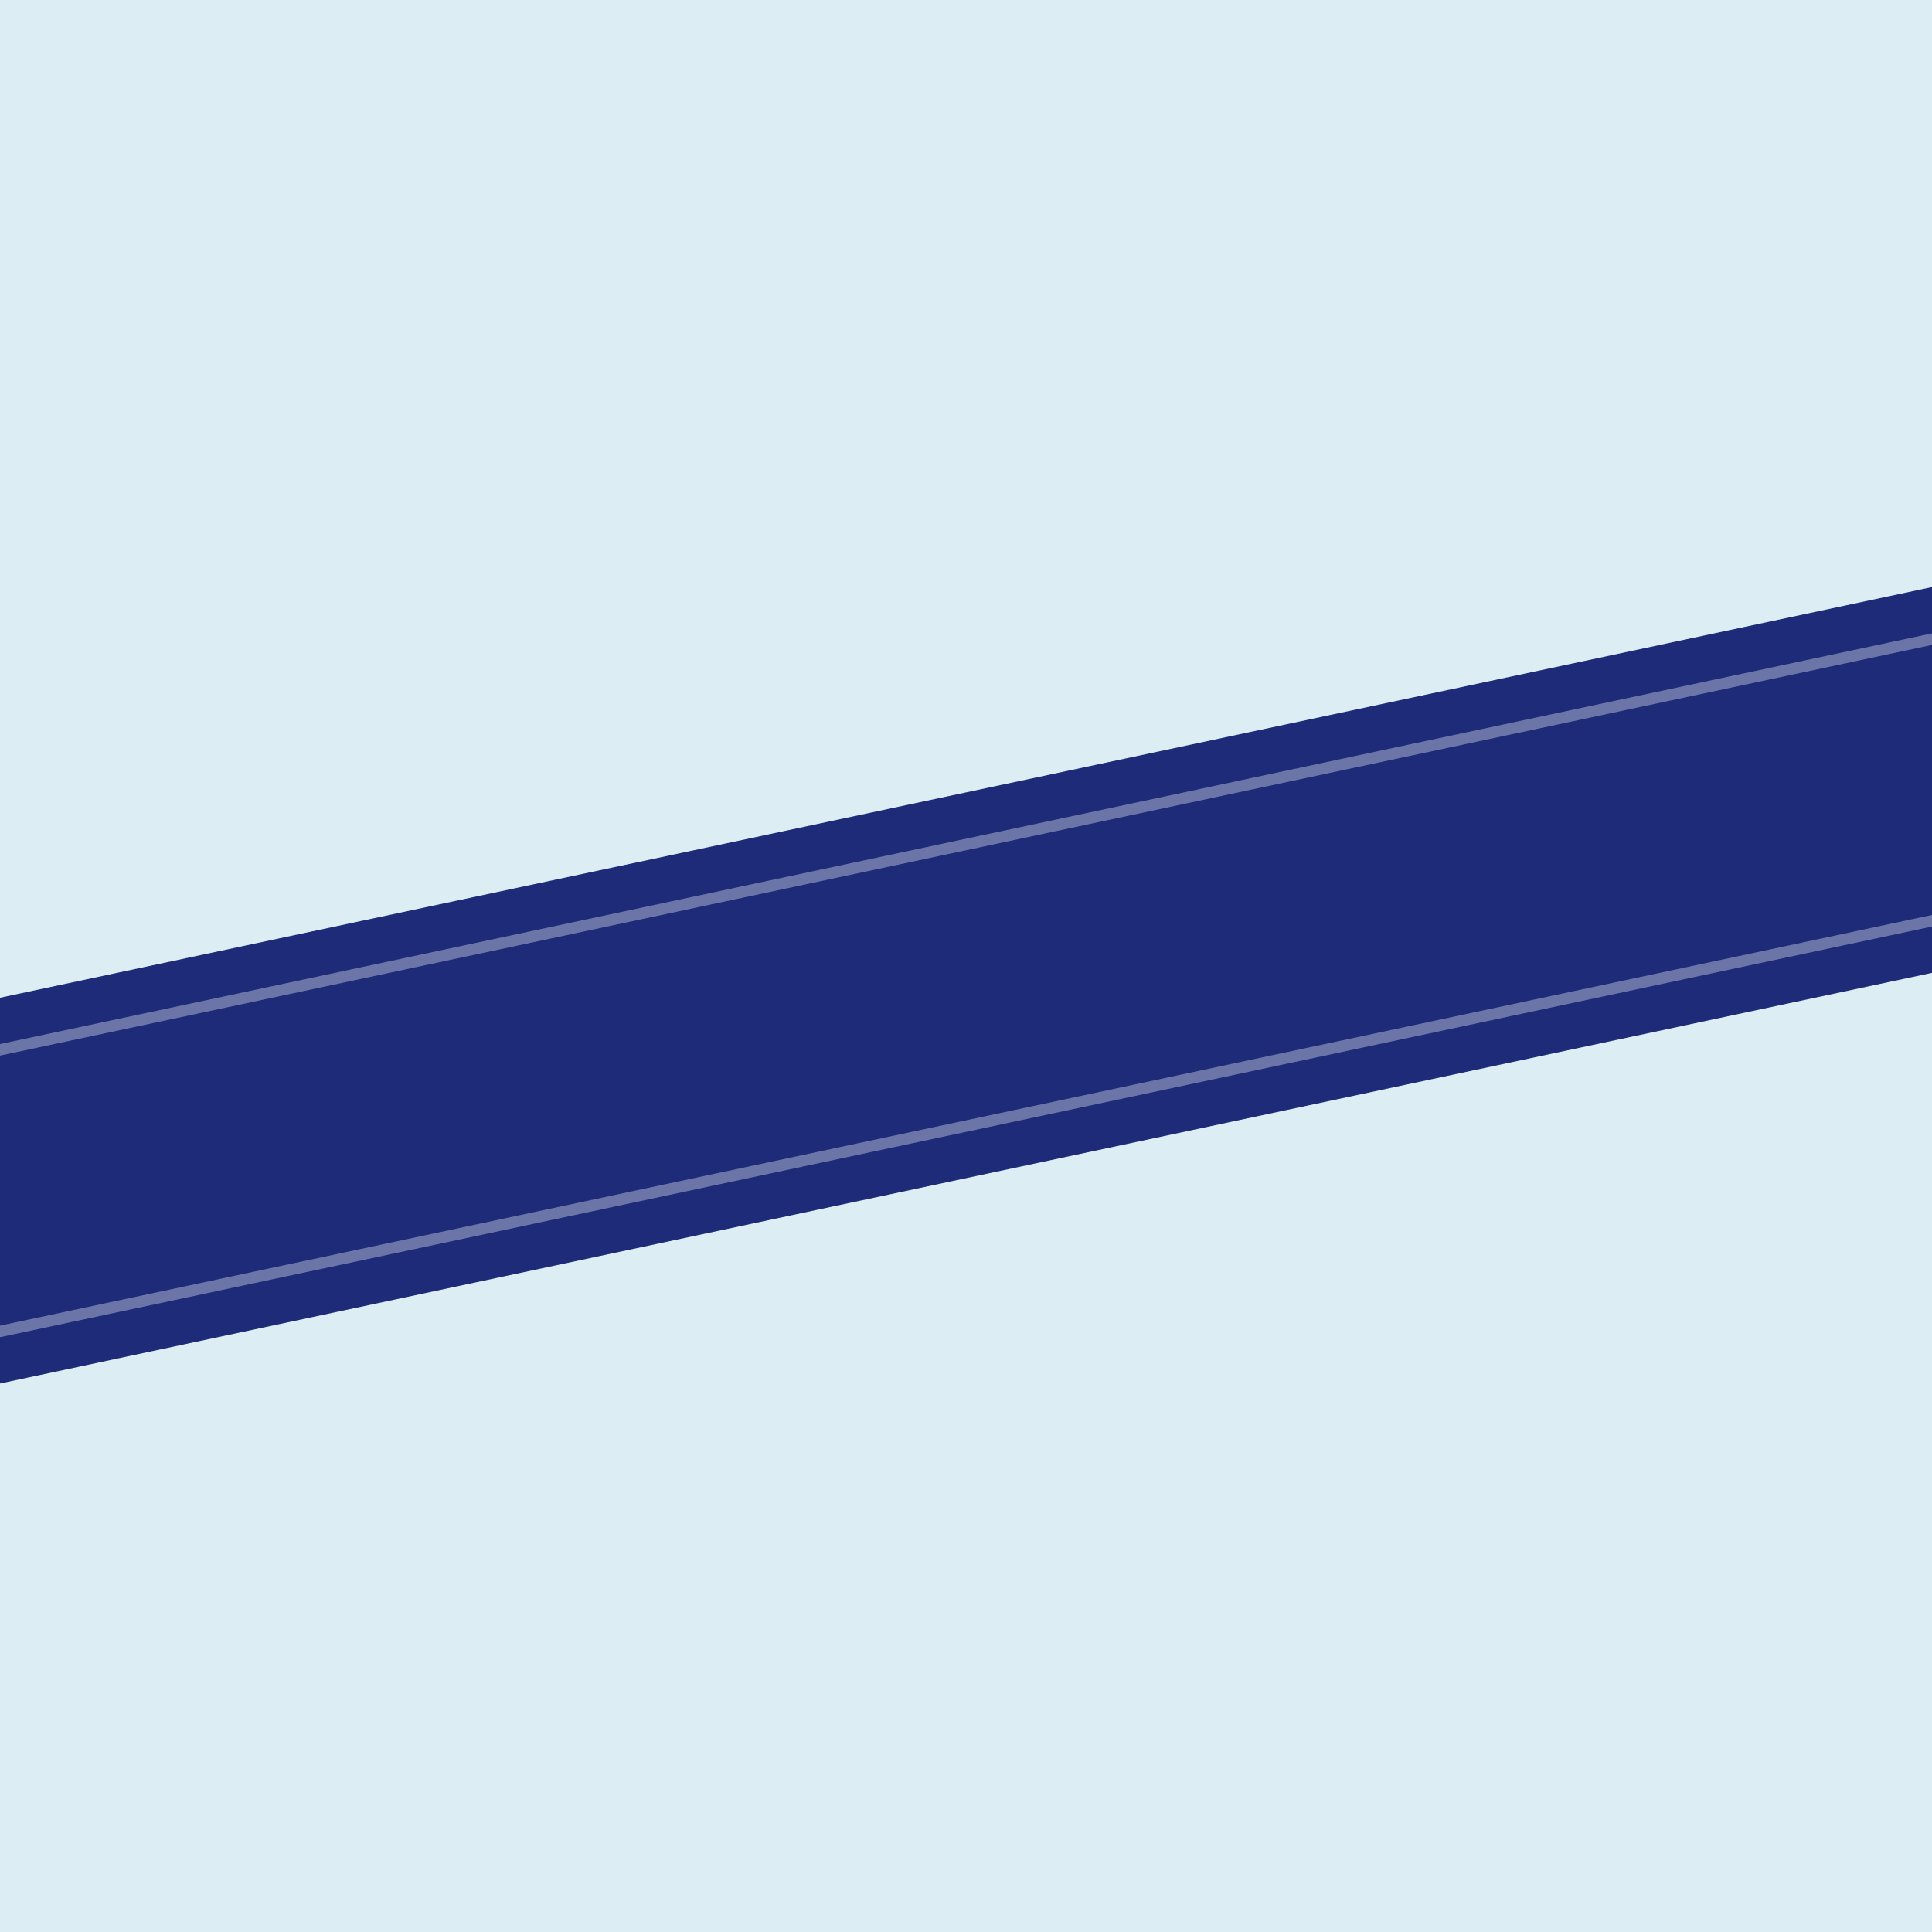
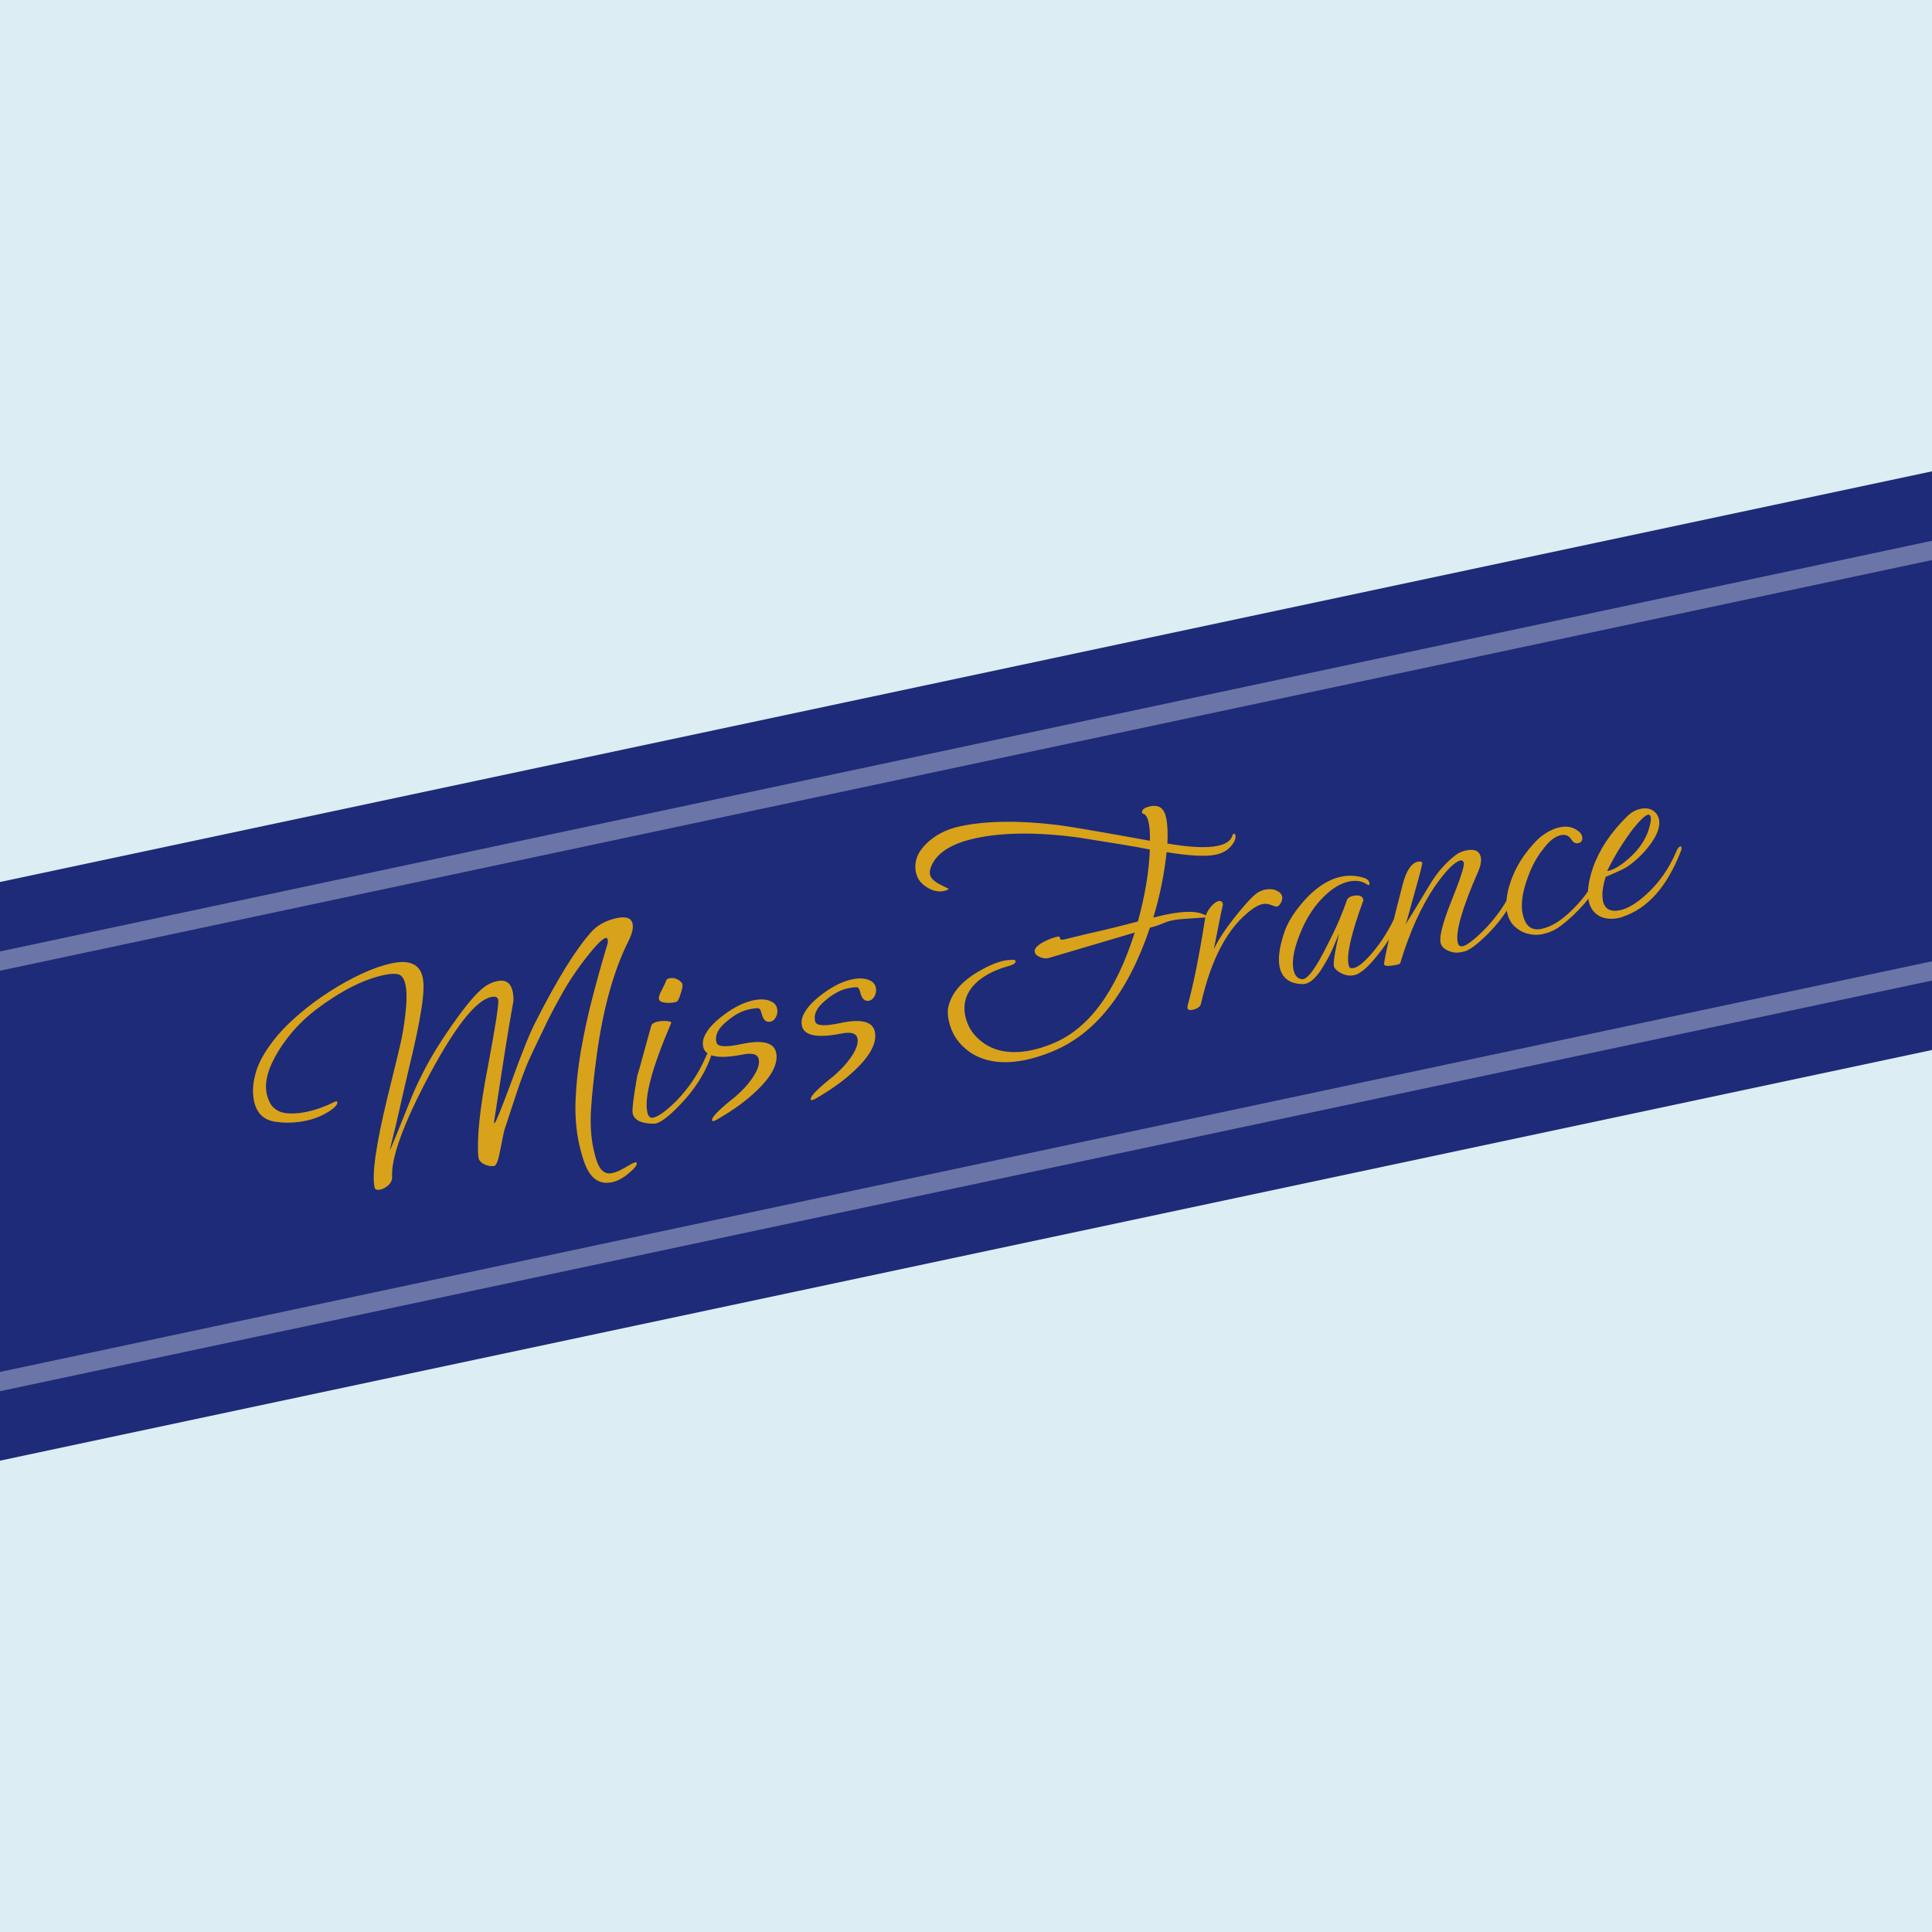
<svg xmlns="http://www.w3.org/2000/svg" viewBox="0 0 512 512">
  <rect width="512" height="512" fill="#DCEEF4" />
  <g transform="rotate(-12 256 256)">
-     <rect x="-60" y="211" width="632" height="100" fill="#1D2B78" />
-     <rect x="-60" y="223" width="632" height="3" fill="#FFFFFF" opacity="0.35" />
-     <rect x="-60" y="296" width="632" height="3" fill="#FFFFFF" opacity="0.35" />
+     <rect x="-120" y="181" width="752" height="150" fill="#1D2B78" />
+     <rect x="-120" y="199" width="752" height="5" fill="#FFFFFF" opacity="0.35" />
+     <rect x="-120" y="308" width="752" height="5" fill="#FFFFFF" opacity="0.35" />
+     <path transform="translate(256 256)" fill="#D9A21B" d="M-103.70 36.54L-103.70 36.54Q-109.08 36.54-109.83 29.31L-109.83 29.31Q-110.09 26.87-110.09 24.43L-110.09 24.43Q-110.09 19.05-108.53 12.99Q-106.98 6.94-104.41 0.55Q-101.84-5.84-98.61-12.32Q-95.37-18.80-92.01-24.94L-92.01-24.94Q-91.42-25.86-91.42-26.53L-91.42-26.53Q-91.42-27.12-91.84-27.12L-91.84-27.12Q-93.43-27.12-99.66-21.66L-99.66-21.66Q-103.02-18.71-105.97-15.39Q-108.91-12.07-111.26-9.12L-111.26-9.12Q-114.46-5.00-116.69-2.10Q-118.92 0.80-120.09 2.65L-120.09 2.65Q-121.61 4.92-123.75 8.58Q-125.90 12.24-128.76 17.20L-128.76 17.20Q-128.84 17.28-131.03 22.41L-131.03 22.41Q-132.46 25.86-133.38 25.86L-133.38 25.86Q-134.81 25.69-135.95 24.73Q-137.08 23.76-136.91 22.58L-136.91 22.58Q-136.49 18.96-134.64 13.25Q-132.79 7.53-129.43-0.38L-129.43-0.38Q-123.12-15.52-123.12-17.03L-123.12-17.03Q-123.12-18.12-124.80-18.12L-124.80-18.12Q-130.94-18.12-145.07-1.39L-145.07-1.39Q-159.12 15.35-160.38 23.00L-160.38 23.00Q-160.55 24.18-161.72 24.94Q-162.90 25.69-164.16 25.69L-164.16 25.69Q-165.51 25.69-165.51 24.77L-165.51 24.77Q-165.51 19.47-157.27 2.31L-157.27 2.31Q-151.13-10.30-150.03-12.91L-150.03-12.91Q-148.35-17.03-147.34-20.44Q-146.33-23.84-146.33-25.94L-146.33-25.94Q-146.33-28.38-147.51-29.06Q-148.69-29.73-151.38-29.73L-151.38-29.73Q-159.71-29.73-170.89-24.52L-170.89-24.52Q-174.25-22.92-177.20-20.81Q-180.14-18.71-182.75-16.02L-182.75-16.02Q-188.30-10.22-188.30-5.51L-188.30-5.51Q-188.30-3.91-187.88-2.61Q-187.46-1.30-186.20-0.29L-186.20-0.29Q-185.19 0.55-183.21 1.01Q-181.24 1.47-178.88 1.47L-178.88 1.47Q-175.18 1.47-171.31 0.46L-171.31 0.46Q-171.14 0.38-170.81 0.38L-170.81 0.38Q-170.47 0.38-170.47 0.63L-170.47 0.63Q-170.47 1.30-171.82 2.02Q-173.16 2.73-175.22 3.24Q-177.28 3.74-179.55 3.74L-179.55 3.74Q-183.84 3.74-187.63 2.31L-187.63 2.31Q-192 0.71-192-4.25L-192-4.25Q-192-8.03-189.56-12.24L-189.56-12.24Q-187.37-15.94-182.24-19.97L-182.24-19.97Q-179.30-22.24-175.14-24.47Q-170.98-26.70-166.31-28.47Q-161.64-30.23-157.06-31.29Q-152.47-32.34-148.69-32.34L-148.69-32.34Q-141.46-32.34-141.46-26.95L-141.46-26.95Q-141.46-24.26-143.56-18.80Q-145.66-13.33-149.36-5.59L-149.36-5.59Q-151.97-0.13-154.41 5.21Q-156.85 10.55-159.54 16.02L-159.54 16.02Q-159.45 16.19-150.79 3.24L-150.79 3.24Q-148.60 0.04-145.53-3.62Q-142.47-7.27-138.34-11.23L-138.34-11.23Q-130.86-18.46-126.91-20.65L-126.91-20.65Q-124.64-21.91-122.37-21.91L-122.37-21.91Q-118.92-21.91-118.92-18.38L-118.92-18.38Q-118.92-17.11-119.25-15.85L-119.25-15.85Q-121.36-10.72-124.22-3.28Q-127.07 4.16-130.78 14.00L-130.78 14.00Q-130.94 14.51-130.94 14.68L-130.94 14.68Q-130.94 14.76-130.86 14.76L-130.86 14.76Q-130.44 14.76-124.30 5.09L-124.30 5.09Q-120.85-0.46-118.37-4.12Q-115.89-7.78-114.46-9.46L-114.46-9.46Q-102.77-23.93-95.37-29.39L-95.37-29.39Q-92.34-31.66-87.88-31.66L-87.88-31.66Q-84.10-31.66-84.10-29.31L-84.10-29.31Q-84.10-27.54-86.29-24.85L-86.29-24.85Q-94.28-14.76-100.50 2.40L-100.50 2.40Q-103.36 10.39-105.00 16.15Q-106.64 21.91-106.64 26.79L-106.64 26.79Q-106.64 31.16-105.76 32.67Q-104.87 34.19-103.19 34.19L-103.19 34.19Q-102.01 34.19-100.63 33.81Q-99.24 33.43-97.56 32.84L-97.56 32.84Q-97.22 32.76-97.01 32.71Q-96.80 32.67-96.63 32.67L-96.63 32.67Q-96.21 32.67-96.21 32.93L-96.21 32.93Q-96.21 33.77-98.65 35.03L-98.65 35.03Q-101.26 36.54-103.70 36.54ZM-76.95-6.69L-76.95-6.69Q-78.30-6.52-79.85-7.02Q-81.41-7.53-81.41-8.28L-81.41-8.28Q-81.41-8.79-81.07-9.34Q-80.74-9.88-80.23-10.47L-80.23-10.47Q-78.80-12.24-78.55-12.70Q-78.30-13.16-77.62-13.16L-77.62-13.16Q-75.69-13.16-74.60-11.31L-74.60-11.31Q-74.51-11.23-74.51-10.98L-74.51-10.98Q-74.51-10.22-75.35-8.79L-75.35-8.79Q-76.45-6.77-76.95-6.69ZM-89.65 23.67L-89.65 23.67Q-94.53 22.58-94.53 19.81L-94.53 19.81Q-94.53 18.46-91.25 10.30L-91.25 10.30Q-90.32 8.70-88.77 5.63Q-87.21 2.57-84.86-1.89L-84.86-1.89Q-84.44-2.57-83.01-2.57L-83.01-2.57Q-81.75-2.57-80.53-2.19Q-79.31-1.81-79.56-1.47L-79.56-1.47Q-90.66 14.25-90.66 20.31L-90.66 20.31Q-90.66 22.08-89.48 22.08L-89.48 22.08Q-87.21 22.08-82.33 18.88L-82.33 18.88Q-76.53 14.93-72.58 9.38L-72.58 9.38Q-71.74 8.03-70.90 8.03L-70.90 8.03Q-70.64 8.03-70.64 8.28L-70.64 8.28Q-70.64 8.70-71.40 9.88L-71.40 9.88Q-75.10 15.68-81.66 20.14L-81.66 20.14Q-87.55 24.18-89.65 23.67ZM-74.01 26.28L-74.01 26.28Q-74.34 26.28-74.34 26.03L-74.34 26.03Q-74.34 24.94-68.63 21.99L-68.63 21.99Q-67.20 21.32-66.02 20.60Q-64.84 19.89-64 19.30L-64 19.30Q-58.87 15.52-58.87 12.74L-58.87 12.74Q-58.87 10.64-62.99 10.64L-62.99 10.64Q-72.58 10.47-72.58 6.43L-72.58 6.43Q-72.58 4.67-71.06 3.07L-71.06 3.07Q-69.30 1.05-65.18-0.80L-65.18-0.80Q-60.72-2.82-57.02-2.82L-57.02-2.82Q-53.74-2.82-52.06-1.22L-52.06-1.22Q-51.30-0.46-51.30 0.63L-51.30 0.63Q-51.30 1.81-52.06 2.73Q-52.81 3.66-53.74 3.66L-53.74 3.66Q-55.42 3.66-55.59 1.39L-55.59 1.39Q-55.59-0.21-56.09-0.46Q-56.60-0.71-58.79-0.71L-58.79-0.71Q-61.56-0.71-65.01 1.14L-65.01 1.14Q-69.13 3.24-68.88 6.18L-68.88 6.18Q-68.71 7.86-62.49 7.86L-62.49 7.86Q-53.99 7.86-53.99 11.98L-53.99 11.98Q-53.99 16.44-61.31 20.90L-61.31 20.90Q-65.93 23.76-72.58 25.94L-72.58 25.94Q-73.50 26.28-74.01 26.28ZM-47.26 26.28L-47.26 26.28Q-47.60 26.28-47.60 26.03L-47.60 26.03Q-47.60 24.94-41.88 21.99L-41.88 21.99Q-40.45 21.32-39.27 20.60Q-38.10 19.89-37.26 19.30L-37.26 19.30Q-32.13 15.52-32.13 12.74L-32.13 12.74Q-32.13 10.64-36.25 10.64L-36.25 10.64Q-45.83 10.47-45.83 6.43L-45.83 6.43Q-45.83 4.67-44.32 3.07L-44.32 3.07Q-42.55 1.05-38.43-0.80L-38.43-0.80Q-33.98-2.82-30.28-2.82L-30.28-2.82Q-27.00-2.82-25.31-1.22L-25.31-1.22Q-24.56-0.46-24.56 0.63L-24.56 0.63Q-24.56 1.81-25.31 2.73Q-26.07 3.66-27.00 3.66L-27.00 3.66Q-28.68 3.66-28.85 1.39L-28.85 1.39Q-28.85-0.21-29.35-0.46Q-29.86-0.71-32.04-0.71L-32.04-0.71Q-34.82-0.71-38.27 1.14L-38.27 1.14Q-42.39 3.24-42.13 6.18L-42.13 6.18Q-41.97 7.86-35.74 7.86L-35.74 7.86Q-27.25 7.86-27.25 11.98L-27.25 11.98Q-27.25 16.44-34.57 20.90L-34.57 20.90Q-39.19 23.76-45.83 25.94L-45.83 25.94Q-46.76 26.28-47.26 26.28ZM10.43 27.63L10.43 27.63Q1.09 27.63-3.78 22.50L-3.78 22.50Q-7.48 18.54-7.48 13.16L-7.48 13.16Q-7.48 11.31-6.98 9.97L-6.98 9.97Q-4.79 4.75 2.61 2.23L2.61 2.23Q7.06 0.71 10.18 0.71L10.18 0.71Q10.60 0.71 11.06 0.76Q11.52 0.80 11.86 0.88L11.86 0.88Q13.12 0.97 13.12 1.47L13.12 1.47Q13.12 2.31 10.51 2.40L10.51 2.40Q4.96 2.82 1.43 5.09L1.43 5.09Q-2.94 7.95-2.94 12.99L-2.94 12.99Q-2.94 17.53 0.50 21.15L0.50 21.15Q4.71 25.44 12.45 25.44L12.45 25.44Q14.97 25.44 17.83 24.94L17.83 24.94Q33.22 22.41 45.58 0.63L45.58 0.63L21.87 2.48Q20.86 2.57 19.72 1.81Q18.59 1.05 18.59 0.21L18.59 0.21Q18.59-1.56 23.38-2.40L23.38-2.40Q23.97-2.48 24.39-2.52Q24.81-2.57 25.15-2.57L25.15-2.57Q25.90-2.57 25.90-2.23L25.90-2.23L25.90-1.89Q25.90-1.47 26.91-1.47L26.91-1.47Q34.65-1.72 37.59-1.72L37.59-1.72Q38.43-1.72 40.79-1.81Q43.14-1.89 47.01-2.06L47.01-2.06Q51.89-11.48 54.08-20.06L54.08-20.06Q51.39-21.24 46.97-22.96Q42.55-24.68 36.42-27.04L36.42-27.04Q20.94-32.59 9.67-32.59L9.67-32.59Q-1.09-32.59-4.04-26.87L-4.04-26.87Q-4.29-26.28-4.29-25.69L-4.29-25.69Q-4.29-24.26-2.27-22.58L-2.27-22.58L-0.25-20.98Q-0.25-20.90-0.67-20.73L-0.67-20.73Q-0.84-20.73-1.05-20.69Q-1.26-20.65-1.51-20.65L-1.51-20.65Q-3.70-20.65-5.55-22.33L-5.55-22.33Q-7.82-24.35-7.82-26.95L-7.82-26.95Q-7.82-31.16-3.62-33.85L-3.62-33.85Q0.59-36.54 6.14-36.54L6.14-36.54Q16.82-36.54 31.54-31.50L31.54-31.50Q33.72-30.74 39.44-28.47Q45.16-26.20 54.58-22.33L54.58-22.33Q55.25-25.27 55.25-27.04L55.25-27.04Q55.25-29.39 54.24-29.73L54.24-29.73Q54.08-29.90 54.08-29.98L54.08-29.98Q54.08-31.24 56.60-31.24L56.60-31.24Q60.05-31.24 60.05-27.46L60.05-27.46Q60.05-24.68 58.95-20.65L58.95-20.65Q67.45-17.28 71.82-17.28L71.82-17.28Q73.17-17.28 74.01-17.53L74.01-17.53Q75.35-17.87 75.94-18.71Q76.53-19.55 76.61-19.55L76.61-19.55Q77.04-19.55 77.04-19.05L77.04-19.05Q77.04-17.79 75.27-16.44Q73.50-15.10 70.90-15.10L70.90-15.10Q66.86-15.10 58.28-18.46L58.28-18.46Q56.94-14.34 55.17-10.26Q53.40-6.18 51.22-2.23L51.22-2.23Q51.97-2.23 52.69-2.27Q53.40-2.31 54.08-2.31L54.08-2.31Q61.56-2.31 64.17-0.46L64.17-0.46Q65.18 0.13 65.18 0.46L65.18 0.46Q65.18 0.63 64.84 0.63L64.84 0.63Q64.84 0.63 63.71 0.46Q62.57 0.29 60.22-0.04L60.22-0.04Q59.04-0.21 57.94-0.34Q56.85-0.46 55.93-0.46L55.93-0.46Q55.34-0.46 54.83-0.42Q54.33-0.38 53.91-0.29L53.91-0.29Q51.89 0.13 49.79 0.21L49.79 0.21Q35.83 23.76 17.49 26.95L17.49 26.95Q15.64 27.29 13.88 27.46Q12.11 27.63 10.43 27.63ZM56.26 23.84L56.26 23.84Q55.09 23.84 55.09 23.09L55.09 23.09Q55.09 23.00 55.25 22.50L55.25 22.50Q59.21 14.93 64.59 0.88L64.59 0.88Q65.18-0.63 66.61-1.77Q68.04-2.90 69.05-2.90L69.05-2.90Q70.14-2.90 69.97-1.72L69.97-1.72Q69.13 0.04 67.95 2.82Q66.78 5.59 65.18 9.29L65.18 9.29Q67.53 6.18 72.16 2.31L72.16 2.31Q74.51 0.38 76.24-0.88Q77.96-2.14 79.14-2.73L79.14-2.73Q80.32-3.32 81.75-3.32L81.75-3.32Q83.43-3.32 84.60-2.48Q85.78-1.64 85.78-0.55L85.78-0.55Q85.78 0.13 85.15 0.93Q84.52 1.72 83.85 1.72L83.85 1.72Q83.51 1.72 82.46 1.01Q81.41 0.29 80.23 0.29L80.23 0.29Q78.97 0.29 77.29 1.05L77.29 1.05Q66.61 5.84 58.87 22.66L58.87 22.66Q58.37 23.84 56.26 23.84ZM100.08 23.76L100.08 23.76Q98.40 23.76 97.01 22.66Q95.62 21.57 95.37 20.56L95.37 20.56Q95.12 19.39 98.48 12.15L98.48 12.15L96.55 14.93Q95.29 16.78 94.02 18.21Q92.76 19.64 91.67 20.73L91.67 20.73Q88.47 23.76 86.29 23.25L86.29 23.25Q81.24 22.08 81.24 17.53L81.24 17.53Q81.24 13.92 84.69 8.28L84.69 8.28Q85.78 6.60 87.46 4.92Q89.15 3.24 91.33 1.64L91.33 1.64Q96.97-2.48 102.18-2.48L102.18-2.48Q105.38-2.48 108.24-0.80L108.24-0.80Q109.16-0.13 109.16 0.63L109.16 0.63Q109.16 1.22 108.83 1.22L108.83 1.22Q108.74 1.22 108.66 1.14L108.66 1.14Q106.89-0.80 103.95-0.80L103.95-0.80Q100.50-0.80 96.46 1.81Q92.43 4.42 89.23 8.79L89.23 8.79Q84.69 15.10 84.69 19.05L84.69 19.05Q84.69 21.32 86.29 21.91L86.29 21.91Q88.30 22.75 94.86 14.42L94.86 14.42Q97.56 11.14 99.36 8.54Q101.17 5.93 102.27 4.08L102.27 4.08Q102.77 3.15 104.12 3.15L104.12 3.15Q106.64 3.15 106.64 4.67L106.64 4.67Q106.64 4.92 106.55 5.00L106.55 5.00Q99.24 16.61 99.24 20.73L99.24 20.73Q99.24 21.74 99.83 21.82L99.83 21.82Q101.59 22.33 105.71 19.22L105.71 19.22Q110.68 15.52 115.05 9.38L115.05 9.38Q115.97 8.12 116.73 8.12L116.73 8.12Q116.98 8.12 116.98 8.28L116.98 8.28Q116.98 8.70 116.23 9.88L116.23 9.88Q114.46 12.66 112.32 15.10Q110.17 17.53 107.56 19.64L107.56 19.64Q103.86 22.75 101.51 23.51L101.51 23.51Q100.92 23.76 100.08 23.76ZM129.51 23.67L129.51 23.67Q127.66 23.84 125.98 22.71Q124.30 21.57 124.30 20.14L124.30 20.14Q124.30 17.53 129.26 10.13L129.26 10.13Q134.73 1.98 134.73 0.71L134.73 0.71Q134.73-0.04 133.97-0.13L133.97-0.13Q131.53 0.04 126.40 4.75L126.40 4.75Q119.09 11.56 112.69 23.25L112.69 23.25Q112.53 23.42 111.77 23.42L111.77 23.42Q108.15 23.42 108.49 22.41L108.49 22.41Q109.41 19.97 111.73 15.10Q114.04 10.22 117.74 2.82L117.74 2.82Q120.26-2.14 122.87-2.14L122.87-2.14Q123.71-2.14 123.96-1.72L123.96-1.72Q124.13-1.47 120.43 5.51L120.43 5.51Q118.66 8.87 117.66 10.85Q116.65 12.83 116.23 13.41L116.23 13.41Q117.66 11.98 119.63 9.88Q121.61 7.78 124.22 5.00L124.22 5.00Q128.34 0.38 133.30-1.89L133.30-1.89Q134.48-2.40 135.99-2.40L135.99-2.40Q139.44-2.40 139.44 0.13L139.44 0.13Q139.44 1.72 137.84 3.91L137.84 3.91Q128.76 16.61 128.76 20.98L128.76 20.98Q128.76 21.91 129.35 22.16L129.35 22.16Q130.69 22.75 135.99 19.39L135.99 19.39Q142.21 15.35 146.59 9.38L146.59 9.38Q147.51 8.12 148.27 8.12L148.27 8.12Q148.52 8.12 148.52 8.28L148.52 8.28Q148.52 8.70 147.76 9.88L147.76 9.88Q144.06 15.68 137.50 20.14L137.50 20.14Q131.62 24.01 129.51 23.67ZM151.13 23.51L151.13 23.51Q149.36 23.51 147.55 22.66Q145.75 21.82 144.48 20.10Q143.22 18.38 143.22 15.94L143.22 15.94Q143.22 12.57 145.75 8.28Q148.27 3.99 152.39 0.71L152.39 0.71Q155.00-1.39 156.76-2.14L156.76-2.14Q159.29-3.24 161.56-3.24L161.56-3.24Q164.42-3.24 166.01-1.39L166.01-1.39Q166.85-0.55 166.85 0.38L166.85 0.38Q166.85 1.89 165.42 1.89L165.42 1.89Q164.42 1.89 163.91 0.63L163.91 0.63Q163.32-1.14 161.39-1.14L161.39-1.14Q159.03-1.14 156.09 1.47L156.09 1.47Q152.81 4.08 150.12 8.62L150.12 8.62Q147.17 13.50 147.17 17.20L147.17 17.20Q147.17 20.81 149.36 21.74L149.36 21.74Q150.12 22.08 151.30 22.08L151.30 22.08Q155.33 22.08 160.46 18.71L160.46 18.71Q166.10 15.10 170.13 9.38L170.13 9.38Q171.06 8.12 171.82 8.12L171.82 8.12Q172.07 8.12 172.07 8.28L172.07 8.28Q172.07 8.70 171.31 9.88L171.31 9.88Q167.44 15.85 160.46 20.14L160.46 20.14Q157.27 22.08 155.37 22.79Q153.48 23.51 151.13 23.51ZM171.73 23.51L171.73 23.51Q169.29 23.51 167.44 22.33L167.44 22.33Q165.00 20.65 165.00 17.45L165.00 17.45Q165.00 14.00 167.95 9.04L167.95 9.04Q171.90 2.57 179.55-2.31L179.55-2.31Q181.49-3.57 183.42-3.57L183.42-3.57Q185.94-3.57 187.04-1.98L187.04-1.98Q187.71-1.05 187.71 0.13L187.71 0.13Q187.71 3.66 181.99 7.86L181.99 7.86Q180.31 9.04 178.42 10.01Q176.53 10.98 174.34 11.40L174.34 11.40L170.72 12.15Q168.70 15.77 168.70 18.21L168.70 18.21Q168.70 21.57 172.66 21.57L172.66 21.57Q175.77 21.57 180.23 18.96L180.23 18.96Q186.20 15.52 190.49 9.38L190.49 9.38Q191.16 8.37 191.75 8.37L191.75 8.37Q192 8.37 192 8.70L192 8.70Q192 9.12 191.41 9.97L191.41 9.97Q183.25 22.24 172.99 23.42L172.99 23.42Q172.66 23.51 172.36 23.51Q172.07 23.51 171.73 23.51ZM171.73 10.72L171.73 10.72Q174.09 10.72 177.79 8.62L177.79 8.62Q183.00 5.68 185.10 1.05L185.10 1.05Q185.69-0.13 185.69-0.88L185.69-0.88Q185.69-1.64 185.10-1.64L185.10-1.64Q184.01-1.64 180.65 1.05L180.65 1.05Q178.21 3.15 175.89 5.55Q173.58 7.95 171.48 10.64L171.48 10.64Q171.40 10.72 171.73 10.72Z" />
  </g>
</svg>
